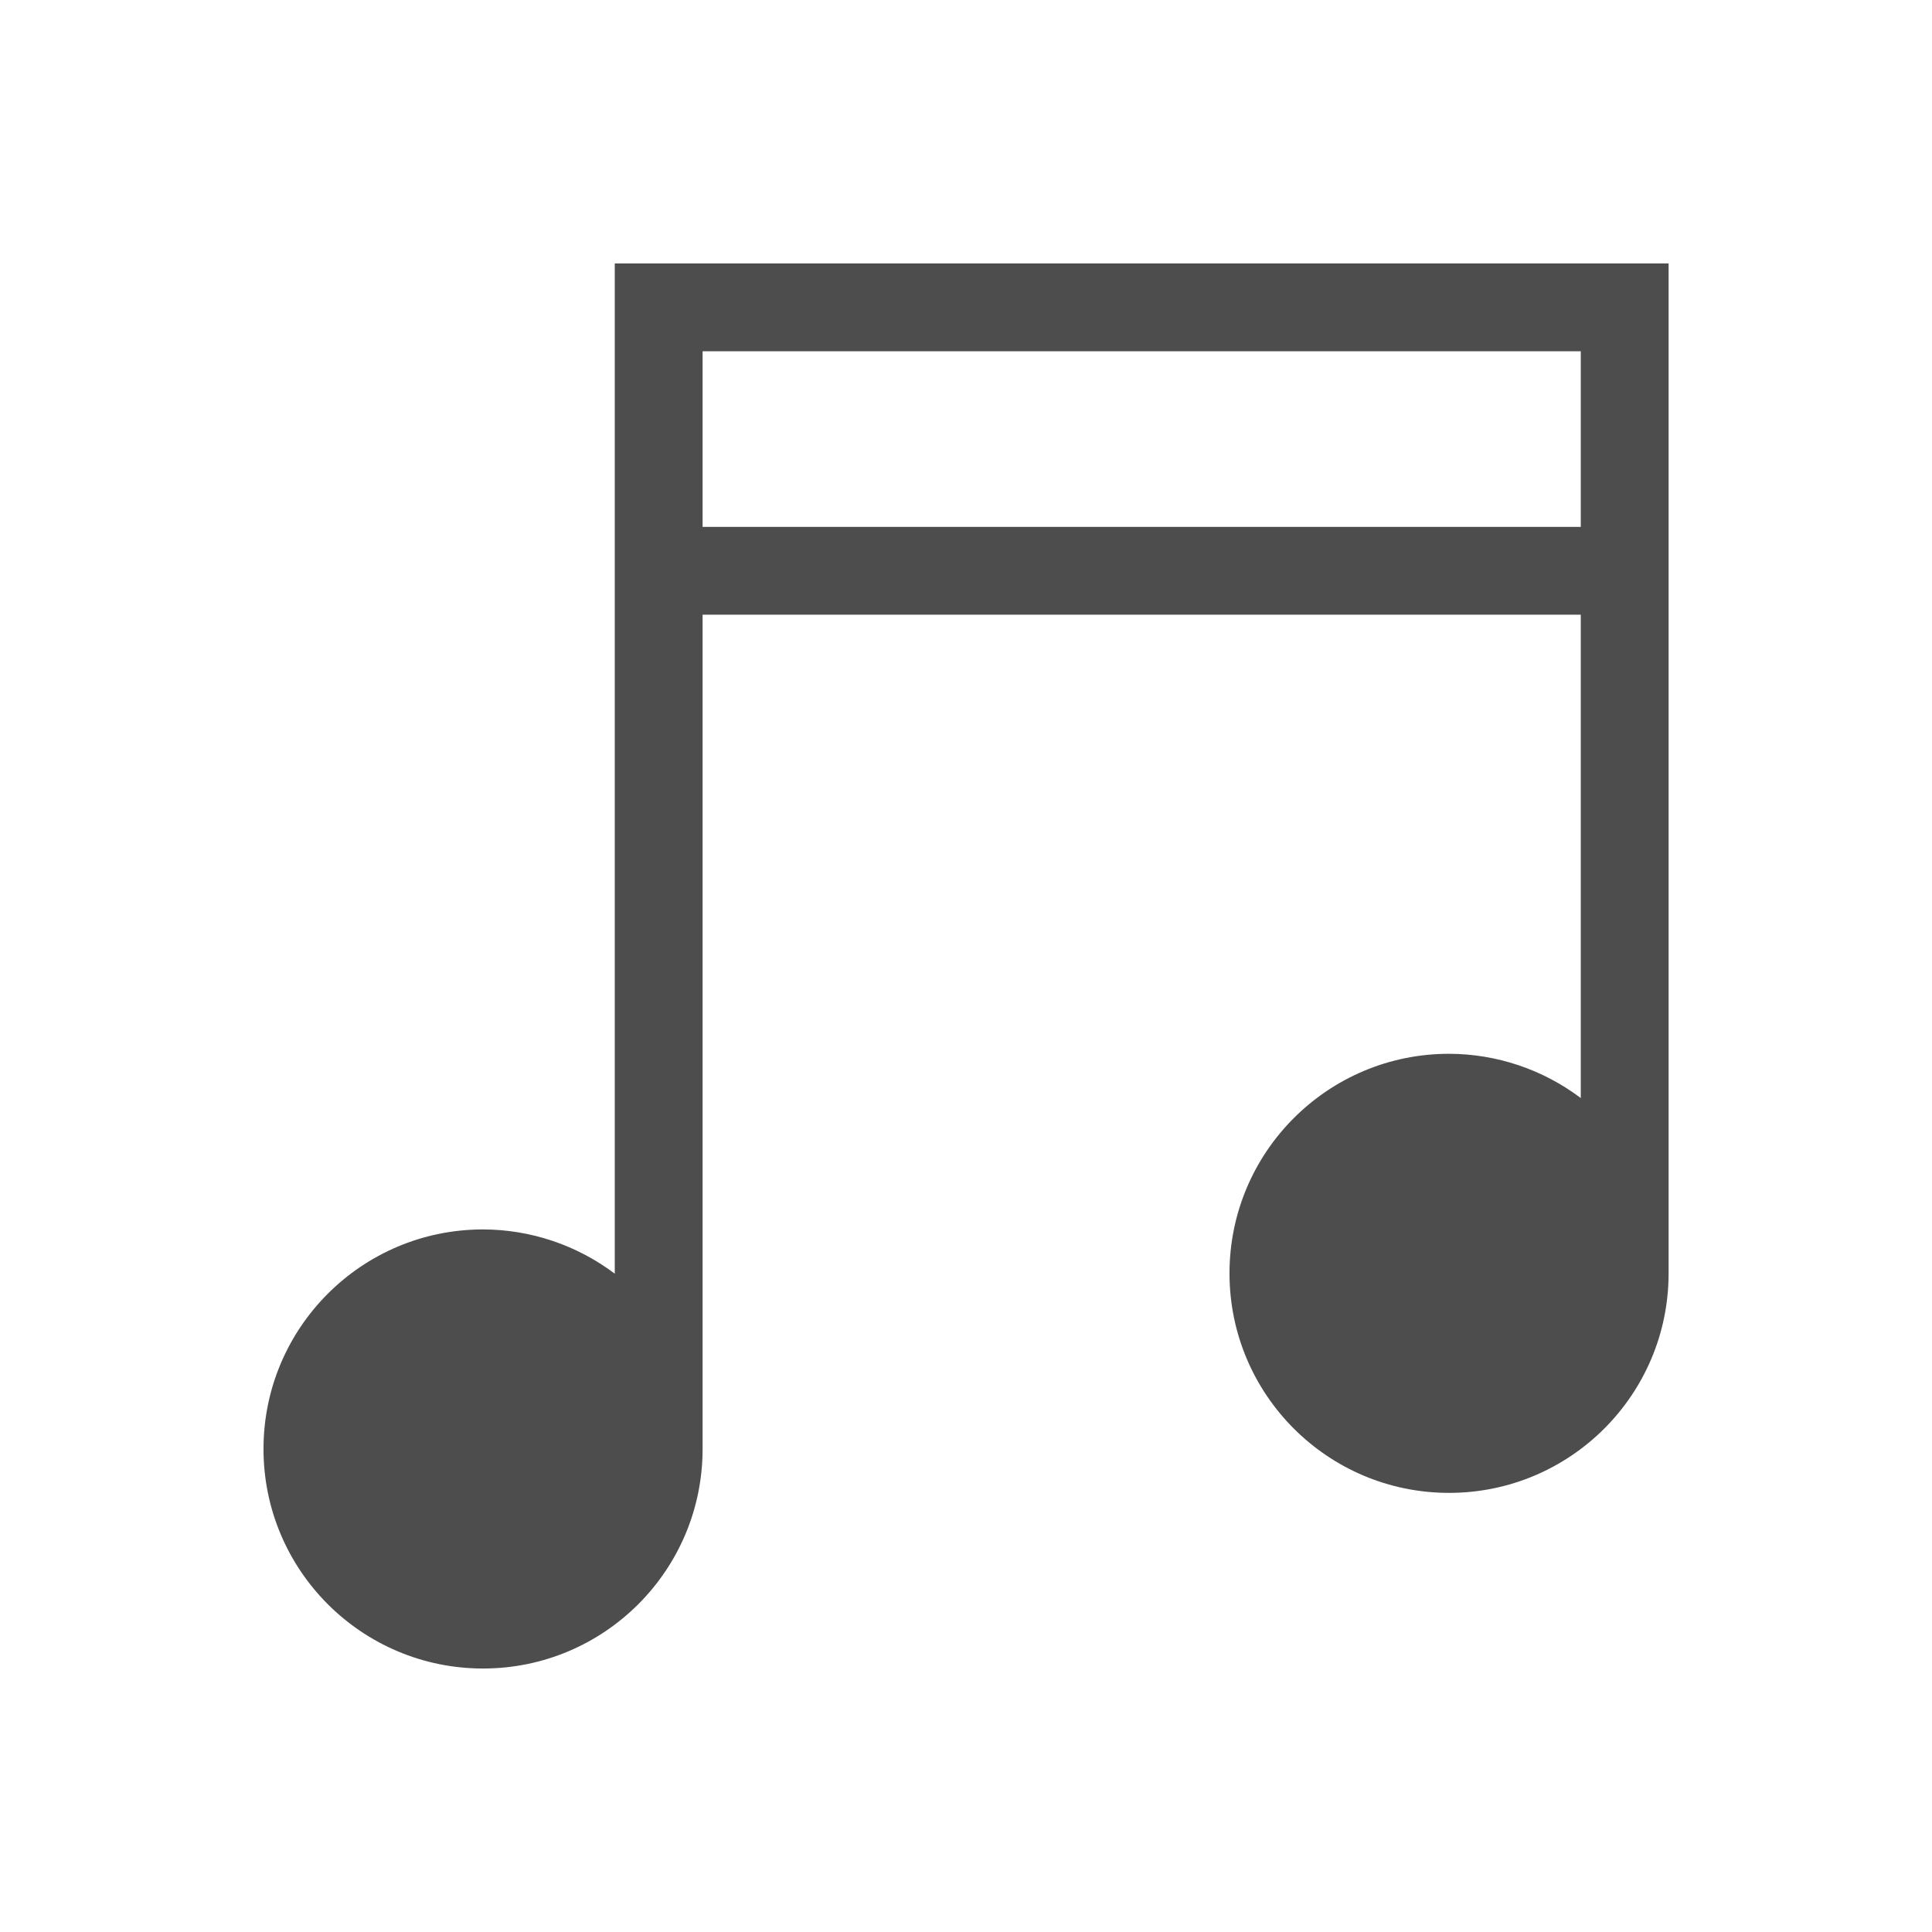
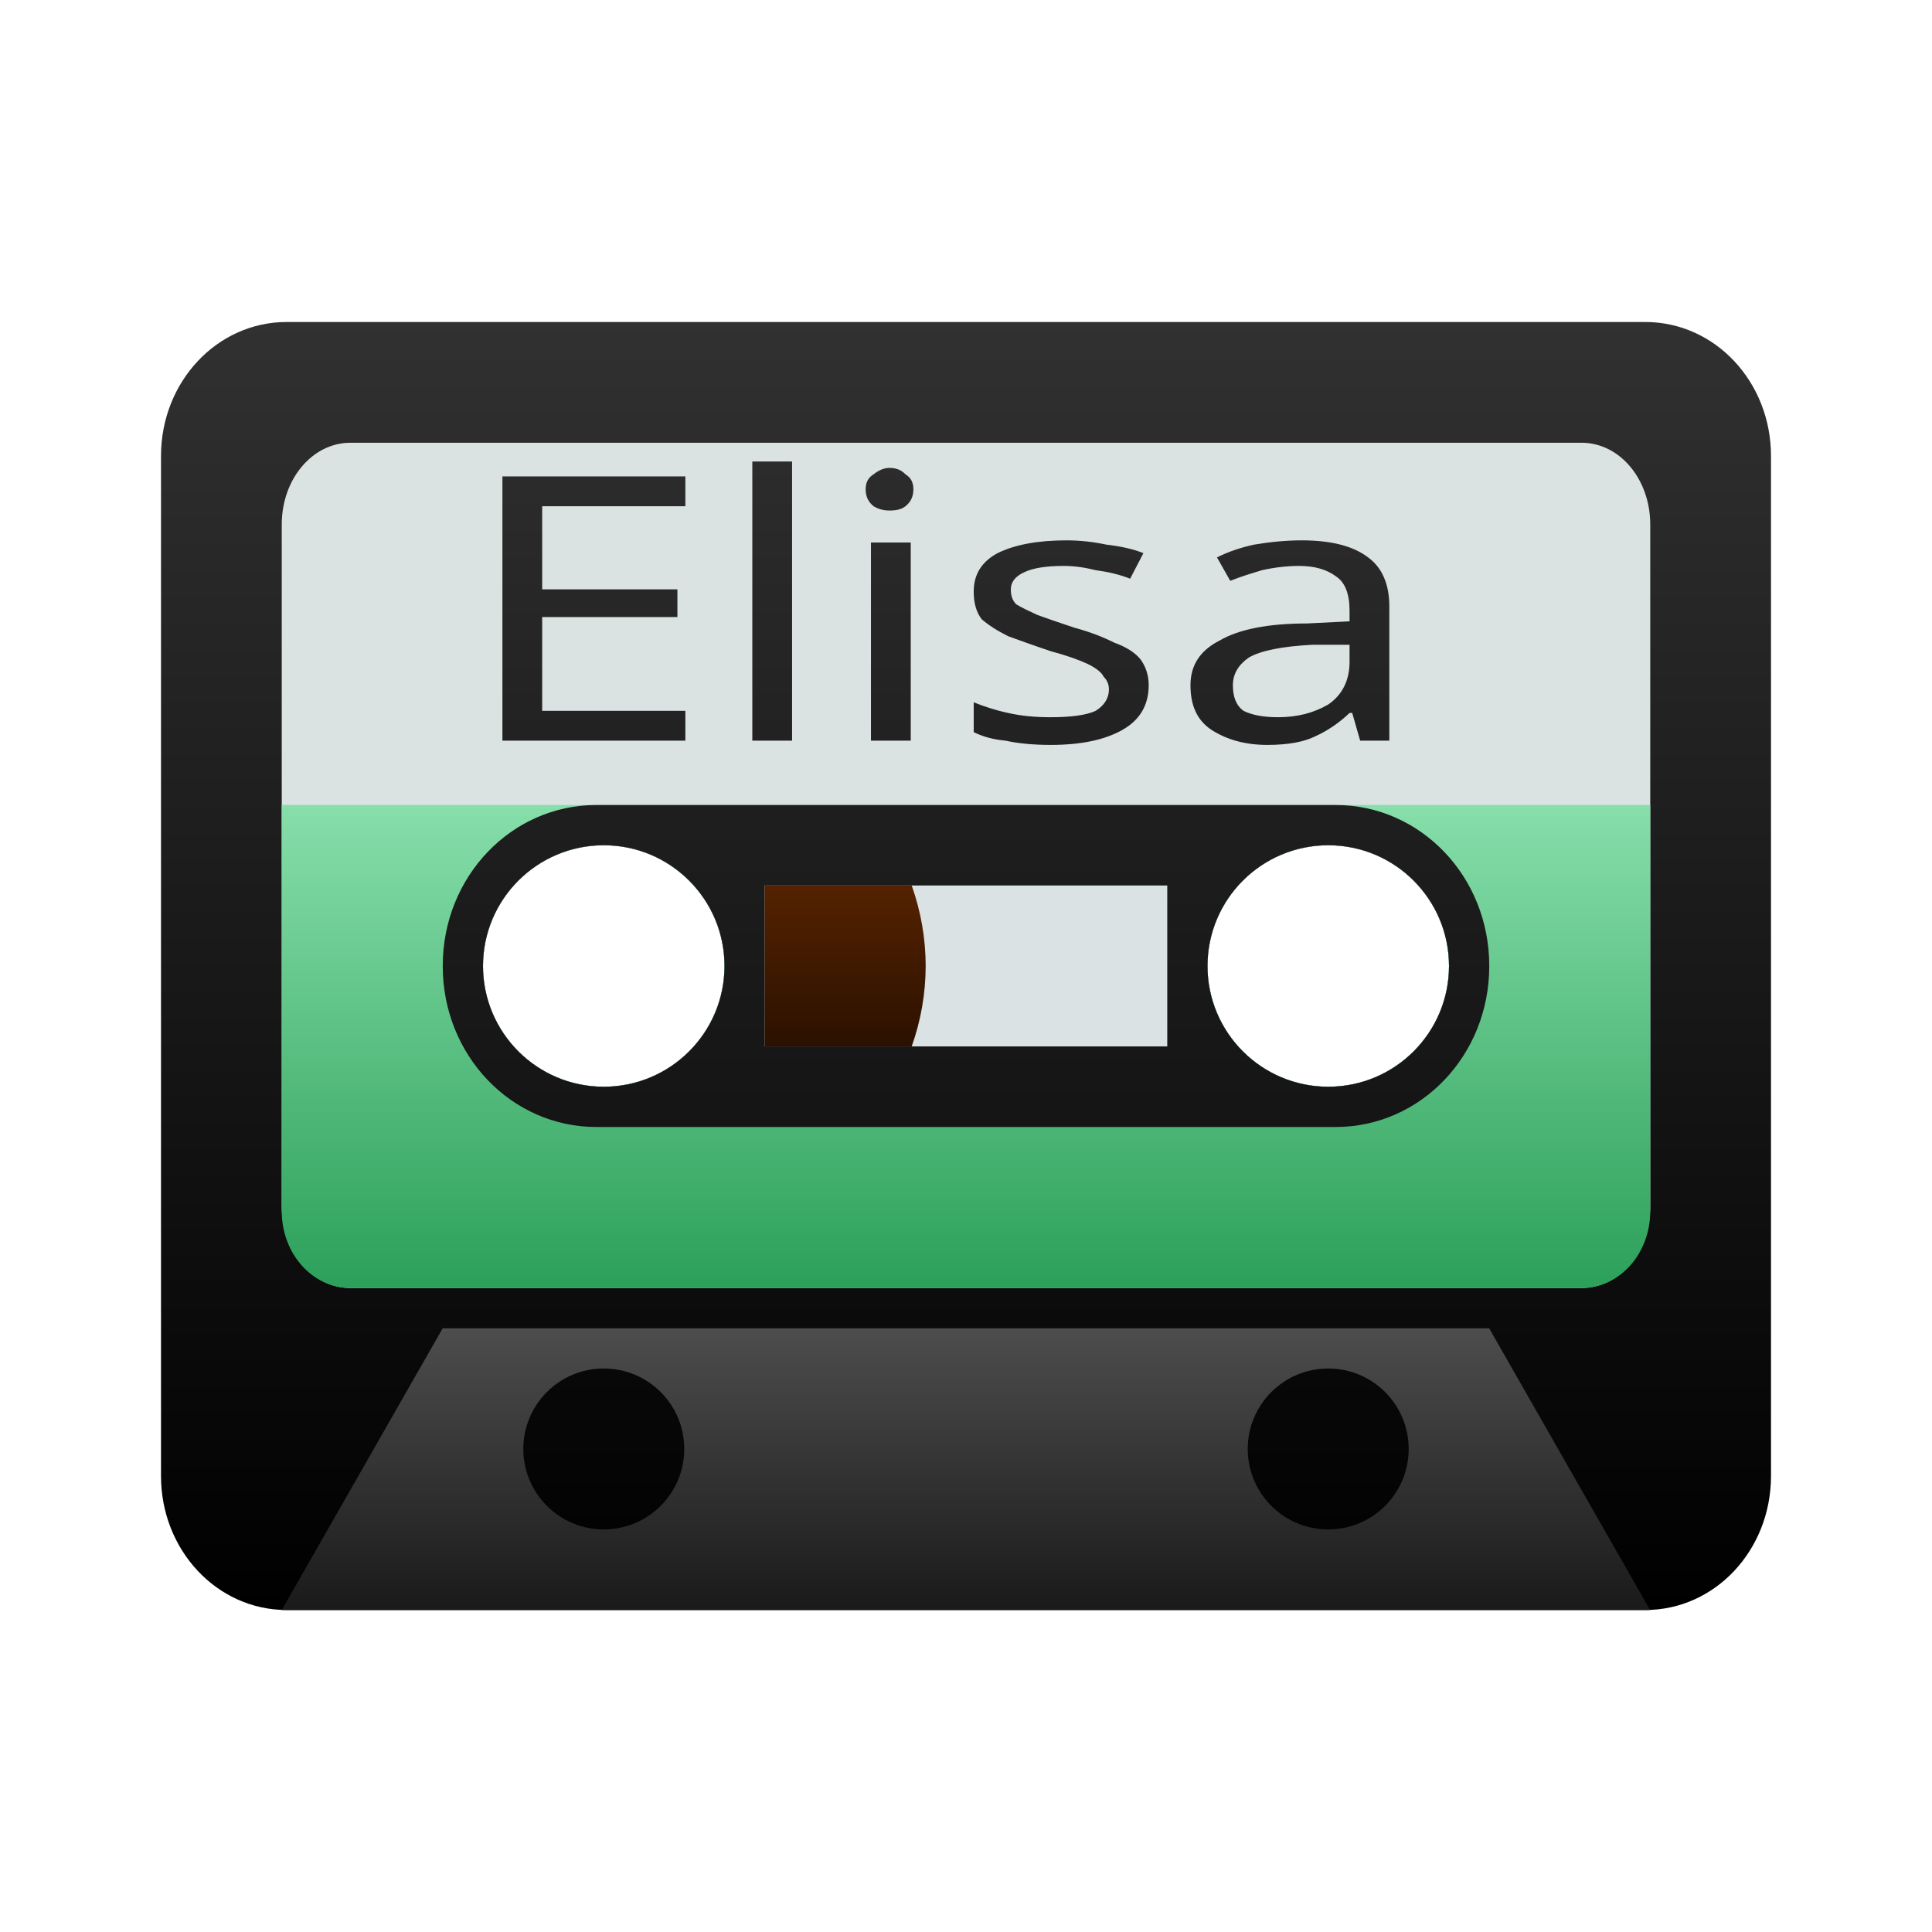
- <svg xmlns="http://www.w3.org/2000/svg" width="22" height="22" id="svg3760" version="1.1">
-   <defs id="defs3762">
-     <style type="text/css" id="current-color-scheme">
-       .ColorScheme-Text {
-         color:#4d4d4d;
-       }
-       .ColorScheme-Background {
-         color:#eff0f1;
-       }
-       .ColorScheme-Highlight {
-         color:#3daee9;
-       }
-       .ColorScheme-ViewText {
-         color:#31363b;
-       }
-       .ColorScheme-ViewBackground {
-         color:#fcfcfc;
-       }
-       .ColorScheme-ViewHover {
-         color:#93cee9;
-       }
-       .ColorScheme-ViewFocus{
-         color:#3daee9;
-       }
-       .ColorScheme-ButtonText {
-         color:#31363b;
-       }
-       .ColorScheme-ButtonBackground {
-         color:#eff0f1;
-       }
-       .ColorScheme-ButtonHover {
-         color:#93cee9;
-       }
-       .ColorScheme-ButtonFocus{
-         color:#3daee9;
-       }
-       </style>
+ <svg xmlns="http://www.w3.org/2000/svg" xmlns:xlink="http://www.w3.org/1999/xlink" width="48" height="48" viewBox="0 0 12.7 12.7" version="1.1" id="svg8">
+   <defs id="defs2">
+     <linearGradient id="linearGradient1004-8">
+       <stop style="stop-color:#552200;stop-opacity:1" offset="0" id="stop1000" />
+       <stop style="stop-color:#2b1100;stop-opacity:1" offset="1" id="stop1002" />
+     </linearGradient>
+     <linearGradient id="linearGradient988">
+       <stop style="stop-color:#2ca05a;stop-opacity:1" offset="0" id="stop984" />
+       <stop style="stop-color:#87deaa;stop-opacity:1" offset="1" id="stop986" />
+     </linearGradient>
+     <linearGradient id="linearGradient916">
+       <stop style="stop-color:#4d4d4d;stop-opacity:1" offset="0" id="stop912" />
+       <stop style="stop-color:#1a1a1a;stop-opacity:1" offset="1" id="stop914" />
+     </linearGradient>
+     <linearGradient id="linearGradient910">
+       <stop id="stop906" offset="0" style="stop-color:#333333;stop-opacity:1" />
+       <stop id="stop908" offset="1" style="stop-color:#000000;stop-opacity:1" />
+     </linearGradient>
+     <linearGradient id="linearGradient904">
+       <stop id="stop900" offset="0" style="stop-color:#333333;stop-opacity:1" />
+       <stop id="stop902" offset="1" style="stop-color:#000000;stop-opacity:1" />
+     </linearGradient>
+     <linearGradient id="linearGradient880">
+       <stop style="stop-color:#333333;stop-opacity:1" offset="0" id="stop876" />
+       <stop style="stop-color:#000000;stop-opacity:1" offset="1" id="stop878" />
+     </linearGradient>
+     <linearGradient xlink:href="#linearGradient904" id="linearGradient882" x1="43.455" y1="140.153" x2="43.455" y2="153.382" gradientUnits="userSpaceOnUse" gradientTransform="matrix(2.362205,0,0,2.519685,-79.89843,-346.475)" />
+     <linearGradient xlink:href="#linearGradient910" id="linearGradient890" x1="39.486" y1="140.153" x2="39.486" y2="153.382" gradientUnits="userSpaceOnUse" gradientTransform="matrix(0.8,0,0,0.8,7.367982,28.66558)" />
+     <linearGradient xlink:href="#linearGradient880" id="linearGradient898" x1="48.746" y1="140.153" x2="48.746" y2="153.382" gradientUnits="userSpaceOnUse" gradientTransform="matrix(0.8,0,0,0.8,5.992152,28.66559)" />
+     <linearGradient xlink:href="#linearGradient880" id="linearGradient982" x1="35" y1="-2" x2="35" y2="48" gradientUnits="userSpaceOnUse" gradientTransform="matrix(0.7647057,0,0,0.8000382,-0.4704,5.600025)" />
+     <linearGradient xlink:href="#linearGradient988" id="linearGradient990" x1="30" y1="33" x2="30" y2="16" gradientUnits="userSpaceOnUse" gradientTransform="matrix(0.6296296,0,0,0.7058819,3.851856,8.705877)" />
+     <linearGradient xlink:href="#linearGradient880" id="linearGradient998" x1="43.455" y1="140.153" x2="43.455" y2="153.382" gradientUnits="userSpaceOnUse" gradientTransform="matrix(0.7666741,0,0,0.7666742,3.711189,51.48029)" />
+     <linearGradient xlink:href="#linearGradient916" id="linearGradient899" x1="42.925" y1="149.414" x2="42.925" y2="151.795" gradientUnits="userSpaceOnUse" gradientTransform="matrix(1,0,0,0.7777771,-1.3181371e-7,33.2031)" />
+     <linearGradient xlink:href="#linearGradient1004-8" id="linearGradient986" x1="41.073" y1="146.503" x2="41.073" y2="147.561" gradientUnits="userSpaceOnUse" gradientTransform="translate(0,3.3333334e-6)" />
  </defs>
-   <g id="layer1" transform="translate(-553.7225,-583.1193)">
-     <rect style="fill:currentColor;fill-opacity:1;stroke:none" id="rect4035" width="0" height="14.668" x="501.104" y="567.236" class="ColorScheme-Text" />
-     <rect style="fill:currentColor;fill-opacity:1;stroke:none" id="rect4035-8" width="0" height="14.668" x="508.065" y="589.806" class="ColorScheme-Text" />
-     <rect style="fill:currentColor;fill-opacity:1;stroke:none" id="rect4035-0" width="0" height="14.668" x="509.878" y="588.746" class="ColorScheme-Text" />
-     <path style="fill:currentColor;fill-opacity:1;stroke:none" d="m 560.723,586.119 0,1 0,10.504 a 2.5,2.5 0 0 0 -1.5,-0.504 2.5,2.5 0 0 0 -2.5,2.5 2.5,2.5 0 0 0 2.5,2.5 2.5,2.5 0 0 0 2.5,-2.5 l 0,-9.5 10,0 0,5.504 a 2.5,2.5 0 0 0 -1.5,-0.504 2.5,2.5 0 0 0 -2.5,2.5 2.5,2.5 0 0 0 2.5,2.5 2.5,2.5 0 0 0 2.5,-2.5 l 0,-10.5 0,-0.5 0,-0.5 -11,0 -1,0 z m 1,1 10,0 0,2 -10,0 0,-2 z" id="rect5233" class="ColorScheme-Text" />
+   <g id="layer1" transform="translate(-35.517,-140.6823)" style="display:inline">
+     <path style="opacity:1;fill:url(#linearGradient882);fill-opacity:1;fill-rule:nonzero;stroke:none;stroke-width:0.01;stroke-miterlimit:4;stroke-dasharray:none;stroke-opacity:1;paint-order:markers fill stroke" d="M 7.121 8 C 5.392 8 4 9.486 4 11.33 L 4 36.67 C 4 38.514 5.392 40 7.121 40 L 40.879 40 C 42.608 40 44 38.514 44 36.67 L 44 11.33 C 44 9.486 42.608 8 40.879 8 L 7.121 8 z M 15 21 A 3 3 0 0 1 18 24 A 3 3 0 0 1 15 27 A 3 3 0 0 1 12 24 A 3 3 0 0 1 15 21 z M 33 21 A 3 3 0 0 1 36 24 A 3 3 0 0 1 33 27 A 3 3 0 0 1 30 24 A 3 3 0 0 1 33 21 z " transform="matrix(0.2645833,0,0,0.2645833,35.517,140.6823)" id="rect10" />
+     <g id="g1624">
+       <path id="rect22" transform="matrix(0.2645833,0,0,0.2645833,35.517,140.6823)" d="M 8.705 11 C 7.76 11 7 11.905 7 13.031 L 7 29.969 C 7 31.095 7.76 32 8.705 32 L 39.295 32 C 40.24 32 41 31.095 41 29.969 L 41 13.031 C 41 11.905 40.24 11 39.295 11 L 8.705 11 z M 15 21 A 3 3 0 0 1 18 24 A 3 3 0 0 1 15 27 A 3 3 0 0 1 12 24 A 3 3 0 0 1 15 21 z M 33 21 A 3 3 0 0 1 36 24 A 3 3 0 0 1 33 27 A 3 3 0 0 1 30 24 A 3 3 0 0 1 33 21 z " style="opacity:1;fill:#dbe3e2;fill-opacity:1;fill-rule:nonzero;stroke:none;stroke-width:0.094;stroke-miterlimit:4;stroke-dasharray:none;stroke-opacity:1;paint-order:markers fill stroke" />
+       <path id="rect22-3" transform="matrix(0.2645833,0,0,0.2645833,35.517,140.6823)" d="M 7 20 L 7 30.088 C 7 31.148 7.76 32 8.705 32 L 39.295 32 C 40.24 32 41 31.148 41 30.088 L 41 20 L 7 20 z M 15 21 A 3 3 0 0 1 18 24 A 3 3 0 0 1 15 27 A 3 3 0 0 1 12 24 A 3 3 0 0 1 15 21 z M 33 21 A 3 3 0 0 1 36 24 A 3 3 0 0 1 33 27 A 3 3 0 0 1 30 24 A 3 3 0 0 1 33 21 z " style="opacity:1;fill:url(#linearGradient990);fill-opacity:1;fill-rule:nonzero;stroke:none;stroke-width:0.092;stroke-miterlimit:4;stroke-dasharray:none;stroke-opacity:1;paint-order:markers fill stroke" />
+       <text transform="scale(1.115481,0.8964743)" id="text955" y="162.359" x="34.537" style="font-style:normal;font-weight:normal;font-size:8.114px;line-height:1.25;font-family:sans-serif;letter-spacing:0px;word-spacing:0px;fill:url(#linearGradient998);fill-opacity:1;stroke:none;stroke-width:0.203" xml:space="preserve">
+         <tspan style="font-style:normal;font-variant:normal;font-weight:normal;font-stretch:normal;font-size:2.705px;font-family:'Third Rail - Demo';-inkscape-font-specification:'Third Rail - Demo';fill:url(#linearGradient998);fill-opacity:1;stroke-width:0.203" y="162.359" x="34.537" id="tspan953">Elisa</tspan>
+       </text>
+     </g>
+     <g id="g1629">
+       <path id="path891" d="m 37.369,151.266 1.058,-1.852 h 6.879 l 1.058,1.852 z" style="fill:url(#linearGradient899);fill-opacity:1;stroke:none;stroke-width:0.233px;stroke-linecap:butt;stroke-linejoin:miter;stroke-opacity:1" />
+       <circle r="0.529" cy="150.207" cx="39.486" id="path833" style="opacity:1;fill:url(#linearGradient890);fill-opacity:1;fill-rule:nonzero;stroke:none;stroke-width:0.053;stroke-miterlimit:4;stroke-dasharray:none;stroke-opacity:1;paint-order:markers fill stroke" />
+       <circle r="0.529" cy="150.207" cx="44.248" id="path833-9" style="opacity:1;fill:url(#linearGradient898);fill-opacity:1;fill-rule:nonzero;stroke:none;stroke-width:0.053;stroke-miterlimit:4;stroke-dasharray:none;stroke-opacity:1;paint-order:markers fill stroke" />
+     </g>
+     <g id="g1618">
+       <path id="rect850" transform="matrix(0.2645833,0,0,0.2645833,35.517,140.6823)" d="M 14.818 20 C 12.703 20 11 21.781 11 23.994 L 11 24.006 C 11 26.219 12.703 28 14.818 28 L 33.182 28 C 35.297 28 37 26.219 37 24.006 L 37 23.994 C 37 21.781 35.297 20 33.182 20 L 14.818 20 z M 15 21 A 3 3 0 0 1 18 24 A 3 3 0 0 1 15 27 A 3 3 0 0 1 12 24 A 3 3 0 0 1 15 21 z M 33 21 A 3 3 0 0 1 36 24 A 3 3 0 0 1 33 27 A 3 3 0 0 1 30 24 A 3 3 0 0 1 33 21 z " style="opacity:1;fill:url(#linearGradient982);fill-opacity:1;fill-rule:nonzero;stroke:none;stroke-width:0.077;stroke-miterlimit:4;stroke-dasharray:none;stroke-opacity:1;paint-order:markers fill stroke" />
+       <rect y="146.503" x="40.544" height="1.058" width="2.646" id="rect881" style="opacity:1;fill:#dbe2e3;fill-opacity:1;fill-rule:nonzero;stroke:none;stroke-width:0.024;stroke-miterlimit:4;stroke-dasharray:none;stroke-opacity:1;paint-order:markers fill stroke" />
+       <path id="rect881-75" d="m 40.544,146.503 v 1.058 h 0.966 a 1.587,1.587 0 0 0 0.092,-0.529 1.587,1.587 0 0 0 -0.092,-0.529 z" style="display:inline;opacity:1;fill:url(#linearGradient986);fill-opacity:1;fill-rule:nonzero;stroke:none;stroke-width:0.024;stroke-miterlimit:4;stroke-dasharray:none;stroke-opacity:1;paint-order:markers fill stroke" />
+     </g>
  </g>
</svg>
